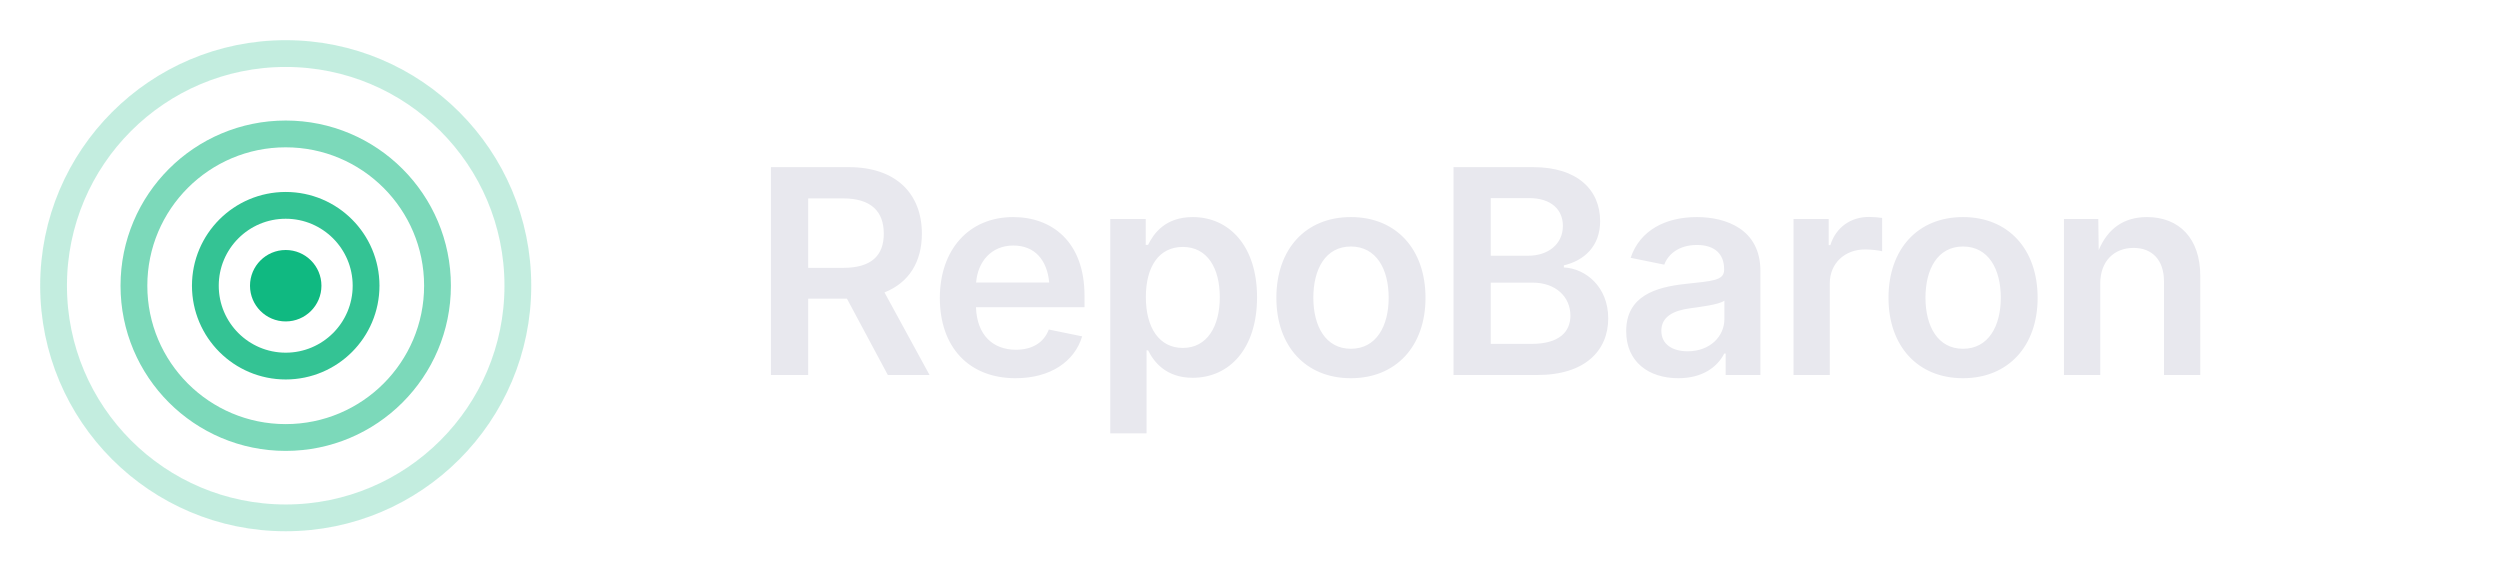
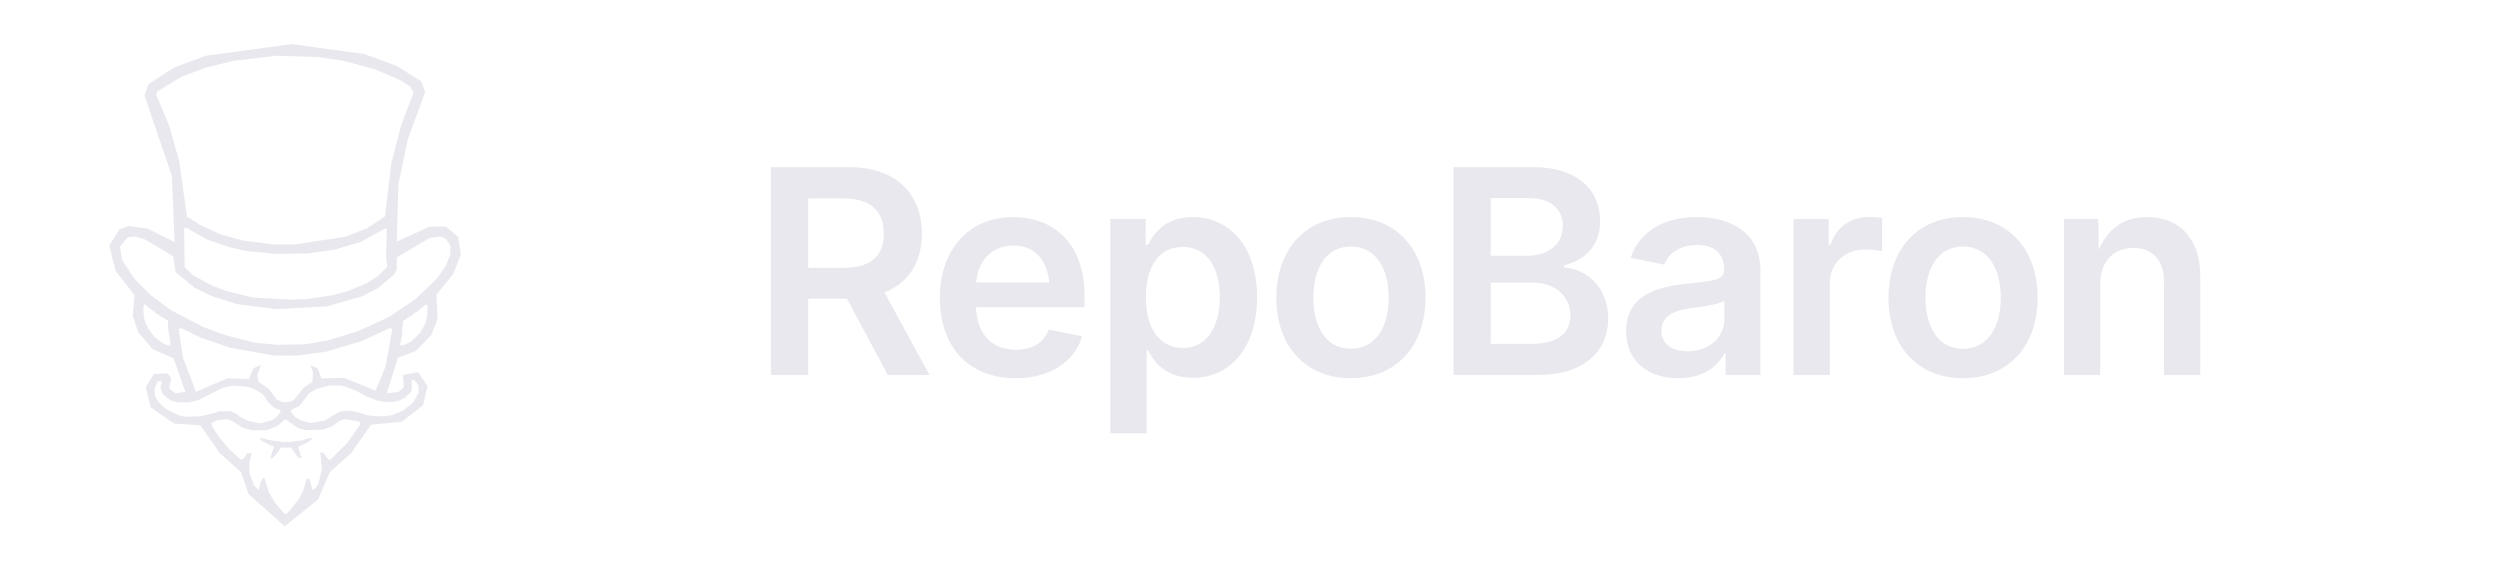
<svg xmlns="http://www.w3.org/2000/svg" viewBox="0 0 280 64" width="700" height="160">
-   <circle cx="32" cy="32" r="26" stroke="#10b981" stroke-width="3" fill="none" opacity="0.25" />
-   <circle cx="32" cy="32" r="17" stroke="#10b981" stroke-width="3" fill="none" opacity="0.55" />
-   <circle cx="32" cy="32" r="9" stroke="#10b981" stroke-width="3" fill="none" opacity="0.85" />
-   <circle cx="32" cy="32" r="4" fill="#10b981" />
+   <g transform="scale(2)">
+     <path d="M 14.56 24.53 L 14.56 24.59 L 14.75 24.75 L 14.81 24.75 L 14.94 24.84 L 15.06 24.88 L 15.12 24.94 L 15.31 24.97 L 15.34 25.00 L 15.31 25.16 L 15.22 25.34 L 15.22 25.44 L 15.16 25.53 L 15.16 25.66 L 15.25 25.66 L 15.50 25.41 L 15.50 25.38 L 15.59 25.28 L 15.72 25.06 L 16.31 25.06 L 16.38 25.19 L 16.44 25.22 L 16.47 25.31 L 16.62 25.50 L 16.62 25.53 L 16.72 25.62 L 16.84 25.66 L 16.88 25.62 L 16.88 25.56 L 16.84 25.53 L 16.78 25.28 L 16.72 25.19 L 16.72 25.00 L 16.75 24.97 L 16.91 24.94 L 16.97 24.88 L 17.12 24.84 L 17.16 24.78 L 17.31 24.72 L 17.47 24.59 L 17.47 24.53 L 17.34 24.53 L 17.31 24.56 L 17.19 24.56 L 17.16 24.59 L 17.09 24.59 L 16.97 24.66 L 16.84 24.66 L 16.81 24.69 L 16.59 24.69 L 16.56 24.72 L 16.34 24.72 L 16.31 24.75 L 15.75 24.75 L 15.72 24.72 L 15.50 24.72 L 15.47 24.69 L 15.22 24.69 L 15.19 24.66 L 14.97 24.62 L 14.84 24.56 L 14.69 24.56 L 14.66 24.53 Z M 16.34 2.47 L 11.53 3.12 L 9.75 3.78 L 8.31 4.72 L 8.09 5.34 L 9.62 9.84 L 9.78 13.56 L 8.28 12.81 L 7.22 12.66 L 6.69 12.84 L 6.12 13.75 L 6.47 15.16 L 7.53 16.53 L 7.44 17.72 L 7.75 18.62 L 8.56 19.56 L 9.72 20.06 L 10.38 21.94 L 9.84 22.03 L 9.47 21.75 L 9.59 21.16 L 9.38 20.91 L 8.62 20.94 L 8.16 21.69 L 8.44 22.81 L 9.75 23.72 L 11.22 23.81 L 12.31 25.38 L 13.50 26.44 L 13.91 27.66 L 15.94 29.47 L 17.81 27.97 L 18.47 26.44 L 19.66 25.38 L 20.78 23.78 L 22.50 23.62 L 23.69 22.69 L 23.94 21.62 L 23.41 20.84 L 22.56 21.00 L 22.62 21.66 L 22.34 21.94 L 21.66 22.03 L 22.28 20.03 L 23.28 19.66 L 24.16 18.75 L 24.50 17.88 L 24.44 16.50 L 25.38 15.34 L 25.81 14.25 L 25.66 13.28 L 24.97 12.69 L 24.06 12.69 L 22.22 13.53 L 22.31 10.31 L 22.84 7.78 L 23.81 5.16 L 23.59 4.56 L 22.22 3.69 L 20.41 3.03 Z M 11.84 23.69 L 12.19 23.53 L 12.69 23.47 L 13.03 23.59 L 13.62 23.97 L 14.09 24.09 L 14.94 24.09 L 15.56 23.84 L 15.97 23.47 L 16.69 23.97 L 17.09 24.09 L 18.06 24.06 L 18.59 23.88 L 19.03 23.56 L 19.31 23.47 L 20.06 23.59 L 20.16 23.66 L 20.16 23.78 L 19.47 24.78 L 18.50 25.75 L 18.41 25.75 L 18.09 25.34 L 17.94 25.34 L 18.03 26.28 L 17.84 27.06 L 17.66 27.34 L 17.50 27.44 L 17.34 26.84 L 17.19 26.78 L 16.97 27.50 L 16.72 27.97 L 16.06 28.78 L 15.94 28.78 L 15.41 28.16 L 15.06 27.59 L 14.81 26.78 L 14.72 26.78 L 14.59 27.00 L 14.50 27.44 L 14.22 27.19 L 13.97 26.47 L 13.97 25.88 L 14.09 25.38 L 13.84 25.38 L 13.66 25.66 L 13.50 25.75 L 12.84 25.16 L 12.31 24.53 L 11.88 23.88 Z M 8.66 21.75 L 8.81 21.41 L 8.91 21.34 L 9.03 21.34 L 9.06 21.47 L 9.00 21.56 L 9.00 21.75 L 9.12 22.06 L 9.34 22.28 L 9.62 22.44 L 9.97 22.53 L 10.59 22.53 L 11.09 22.41 L 12.34 21.78 L 12.72 21.66 L 13.09 21.59 L 13.88 21.66 L 14.22 21.78 L 14.66 22.03 L 14.84 22.22 L 15.00 22.50 L 15.25 22.75 L 15.44 22.88 L 15.66 22.94 L 15.72 23.06 L 15.50 23.34 L 15.22 23.53 L 14.66 23.69 L 14.44 23.69 L 13.88 23.56 L 13.44 23.34 L 13.22 23.16 L 12.91 23.03 L 12.25 23.03 L 12.03 23.12 L 11.22 23.31 L 10.41 23.34 L 9.97 23.25 L 9.25 22.88 L 8.84 22.47 L 8.72 22.25 L 8.66 22.03 Z M 23.44 21.62 L 23.44 22.00 L 23.12 22.56 L 22.56 23.00 L 21.94 23.25 L 21.53 23.31 L 21.03 23.31 L 20.56 23.25 L 19.84 23.03 L 19.38 23.00 L 19.00 23.06 L 18.16 23.56 L 17.41 23.69 L 16.88 23.56 L 16.56 23.38 L 16.28 23.06 L 16.34 22.94 L 16.78 22.72 L 17.31 22.03 L 17.72 21.78 L 18.41 21.59 L 19.03 21.59 L 19.38 21.66 L 19.94 21.88 L 20.56 22.22 L 21.16 22.44 L 21.50 22.50 L 22.06 22.50 L 22.34 22.44 L 22.66 22.28 L 22.97 22.00 L 23.06 21.84 L 23.06 21.25 L 23.19 21.28 L 23.34 21.44 Z M 10.00 18.41 L 10.16 18.38 L 11.25 18.91 L 12.88 19.47 L 15.34 19.91 L 16.69 19.91 L 18.28 19.69 L 20.28 19.09 L 21.81 18.38 L 21.97 18.41 L 21.59 20.53 L 21.03 21.88 L 19.28 21.16 L 18.00 21.19 L 17.78 20.62 L 17.38 20.44 L 17.53 20.88 L 17.50 21.38 L 17.00 21.72 L 16.47 22.38 L 16.25 22.50 L 15.84 22.53 L 15.50 22.38 L 15.09 21.81 L 14.47 21.38 L 14.41 21.00 L 14.62 20.44 L 14.19 20.62 L 13.94 21.22 L 12.72 21.19 L 10.97 21.94 L 10.25 20.03 Z M 23.91 17.06 L 23.94 17.09 L 23.94 17.66 L 23.91 17.69 L 23.91 17.81 L 23.88 17.84 L 23.88 17.97 L 23.84 18.00 L 23.84 18.06 L 23.78 18.12 L 23.78 18.22 L 23.75 18.25 L 23.75 18.28 L 23.69 18.34 L 23.66 18.44 L 23.59 18.50 L 23.56 18.59 L 23.50 18.66 L 23.47 18.66 L 23.47 18.69 L 23.16 19.00 L 23.12 19.00 L 23.12 19.03 L 23.06 19.09 L 23.03 19.09 L 22.97 19.16 L 22.94 19.16 L 22.91 19.19 L 22.81 19.22 L 22.75 19.28 L 22.69 19.28 L 22.66 19.31 L 22.59 19.31 L 22.56 19.34 L 22.44 19.34 L 22.41 19.31 L 22.41 19.25 L 22.44 19.22 L 22.44 19.09 L 22.47 19.06 L 22.47 18.94 L 22.50 18.91 L 22.50 18.75 L 22.53 18.72 L 22.53 18.28 L 22.56 18.25 L 22.56 18.00 L 22.62 17.94 L 22.66 17.94 L 22.72 17.88 L 22.75 17.88 L 22.75 17.84 L 22.78 17.81 L 22.81 17.81 L 22.84 17.78 L 22.88 17.78 L 22.94 17.72 L 23.03 17.69 L 23.25 17.50 L 23.34 17.47 L 23.44 17.38 L 23.47 17.38 L 23.53 17.28 L 23.56 17.28 L 23.62 17.22 L 23.66 17.22 L 23.78 17.09 L 23.81 17.09 L 23.84 17.06 Z M 8.09 17.06 L 8.16 17.06 L 8.25 17.16 L 8.28 17.16 L 8.34 17.25 L 8.38 17.25 L 8.47 17.34 L 8.50 17.34 L 8.56 17.41 L 8.59 17.41 L 8.81 17.59 L 8.84 17.59 L 8.91 17.66 L 8.94 17.66 L 9.09 17.78 L 9.19 17.81 L 9.25 17.88 L 9.34 17.91 L 9.41 17.97 L 9.41 18.44 L 9.44 18.47 L 9.44 18.66 L 9.47 18.69 L 9.47 18.84 L 9.50 18.88 L 9.50 19.03 L 9.53 19.06 L 9.53 19.31 L 9.50 19.34 L 9.38 19.34 L 9.28 19.28 L 9.22 19.28 L 9.19 19.25 L 9.16 19.25 L 9.09 19.19 L 9.06 19.19 L 9.00 19.12 L 8.97 19.12 L 8.91 19.06 L 8.88 19.06 L 8.69 18.88 L 8.66 18.88 L 8.59 18.81 L 8.59 18.78 L 8.50 18.69 L 8.50 18.66 L 8.44 18.59 L 8.44 18.56 L 8.38 18.50 L 8.38 18.47 L 8.28 18.38 L 8.28 18.31 L 8.16 18.12 L 8.16 18.03 L 8.12 18.00 L 8.12 17.94 L 8.09 17.91 L 8.09 17.84 L 8.06 17.81 L 8.06 17.59 L 8.03 17.56 L 8.03 17.16 Z M 6.72 13.81 L 7.16 13.28 L 7.59 13.25 L 8.12 13.41 L 9.69 14.34 L 9.84 15.25 L 10.91 16.12 L 11.88 16.59 L 13.28 17.03 L 15.44 17.31 L 18.31 17.16 L 20.28 16.59 L 21.19 16.12 L 22.06 15.38 L 22.22 15.09 L 22.22 14.41 L 24.09 13.31 L 24.69 13.25 L 24.97 13.38 L 25.22 13.75 L 25.22 14.25 L 24.97 14.88 L 24.47 15.59 L 23.31 16.72 L 21.78 17.75 L 20.09 18.53 L 18.38 19.06 L 17.09 19.28 L 15.50 19.31 L 14.28 19.19 L 12.56 18.75 L 11.38 18.31 L 9.59 17.38 L 8.44 16.53 L 7.53 15.62 L 6.84 14.56 Z M 10.31 12.78 L 10.44 12.75 L 11.59 13.41 L 12.84 13.84 L 13.81 14.06 L 15.47 14.22 L 17.28 14.19 L 18.78 13.97 L 20.25 13.53 L 21.53 12.81 L 21.66 12.81 L 21.62 14.44 L 21.69 14.94 L 21.19 15.44 L 20.50 15.88 L 19.44 16.31 L 18.62 16.53 L 17.22 16.75 L 16.28 16.78 L 14.16 16.66 L 12.72 16.31 L 11.88 16.00 L 10.81 15.41 L 10.34 14.97 Z M 8.81 5.12 L 10.19 4.28 L 11.56 3.78 L 13.06 3.41 L 15.47 3.12 L 17.81 3.19 L 19.25 3.41 L 21.00 3.88 L 22.44 4.50 L 22.97 4.84 L 23.16 5.19 L 22.47 7.00 L 21.91 9.16 L 21.56 12.12 L 20.56 12.78 L 19.38 13.25 L 16.50 13.69 L 15.34 13.69 L 13.59 13.47 L 12.34 13.12 L 11.19 12.59 L 10.47 12.12 L 10.03 9.00 L 9.47 7.03 L 8.75 5.31 Z" fill="#E8E8EE" fill-rule="evenodd" />
+   </g>
  <text x="84" y="42" font-family="system-ui, -apple-system, BlinkMacSystemFont, 'Segoe UI', sans-serif" font-size="32" font-weight="600" letter-spacing="-0.6" fill="#E8E8EE">RepoBaron</text>
</svg>
